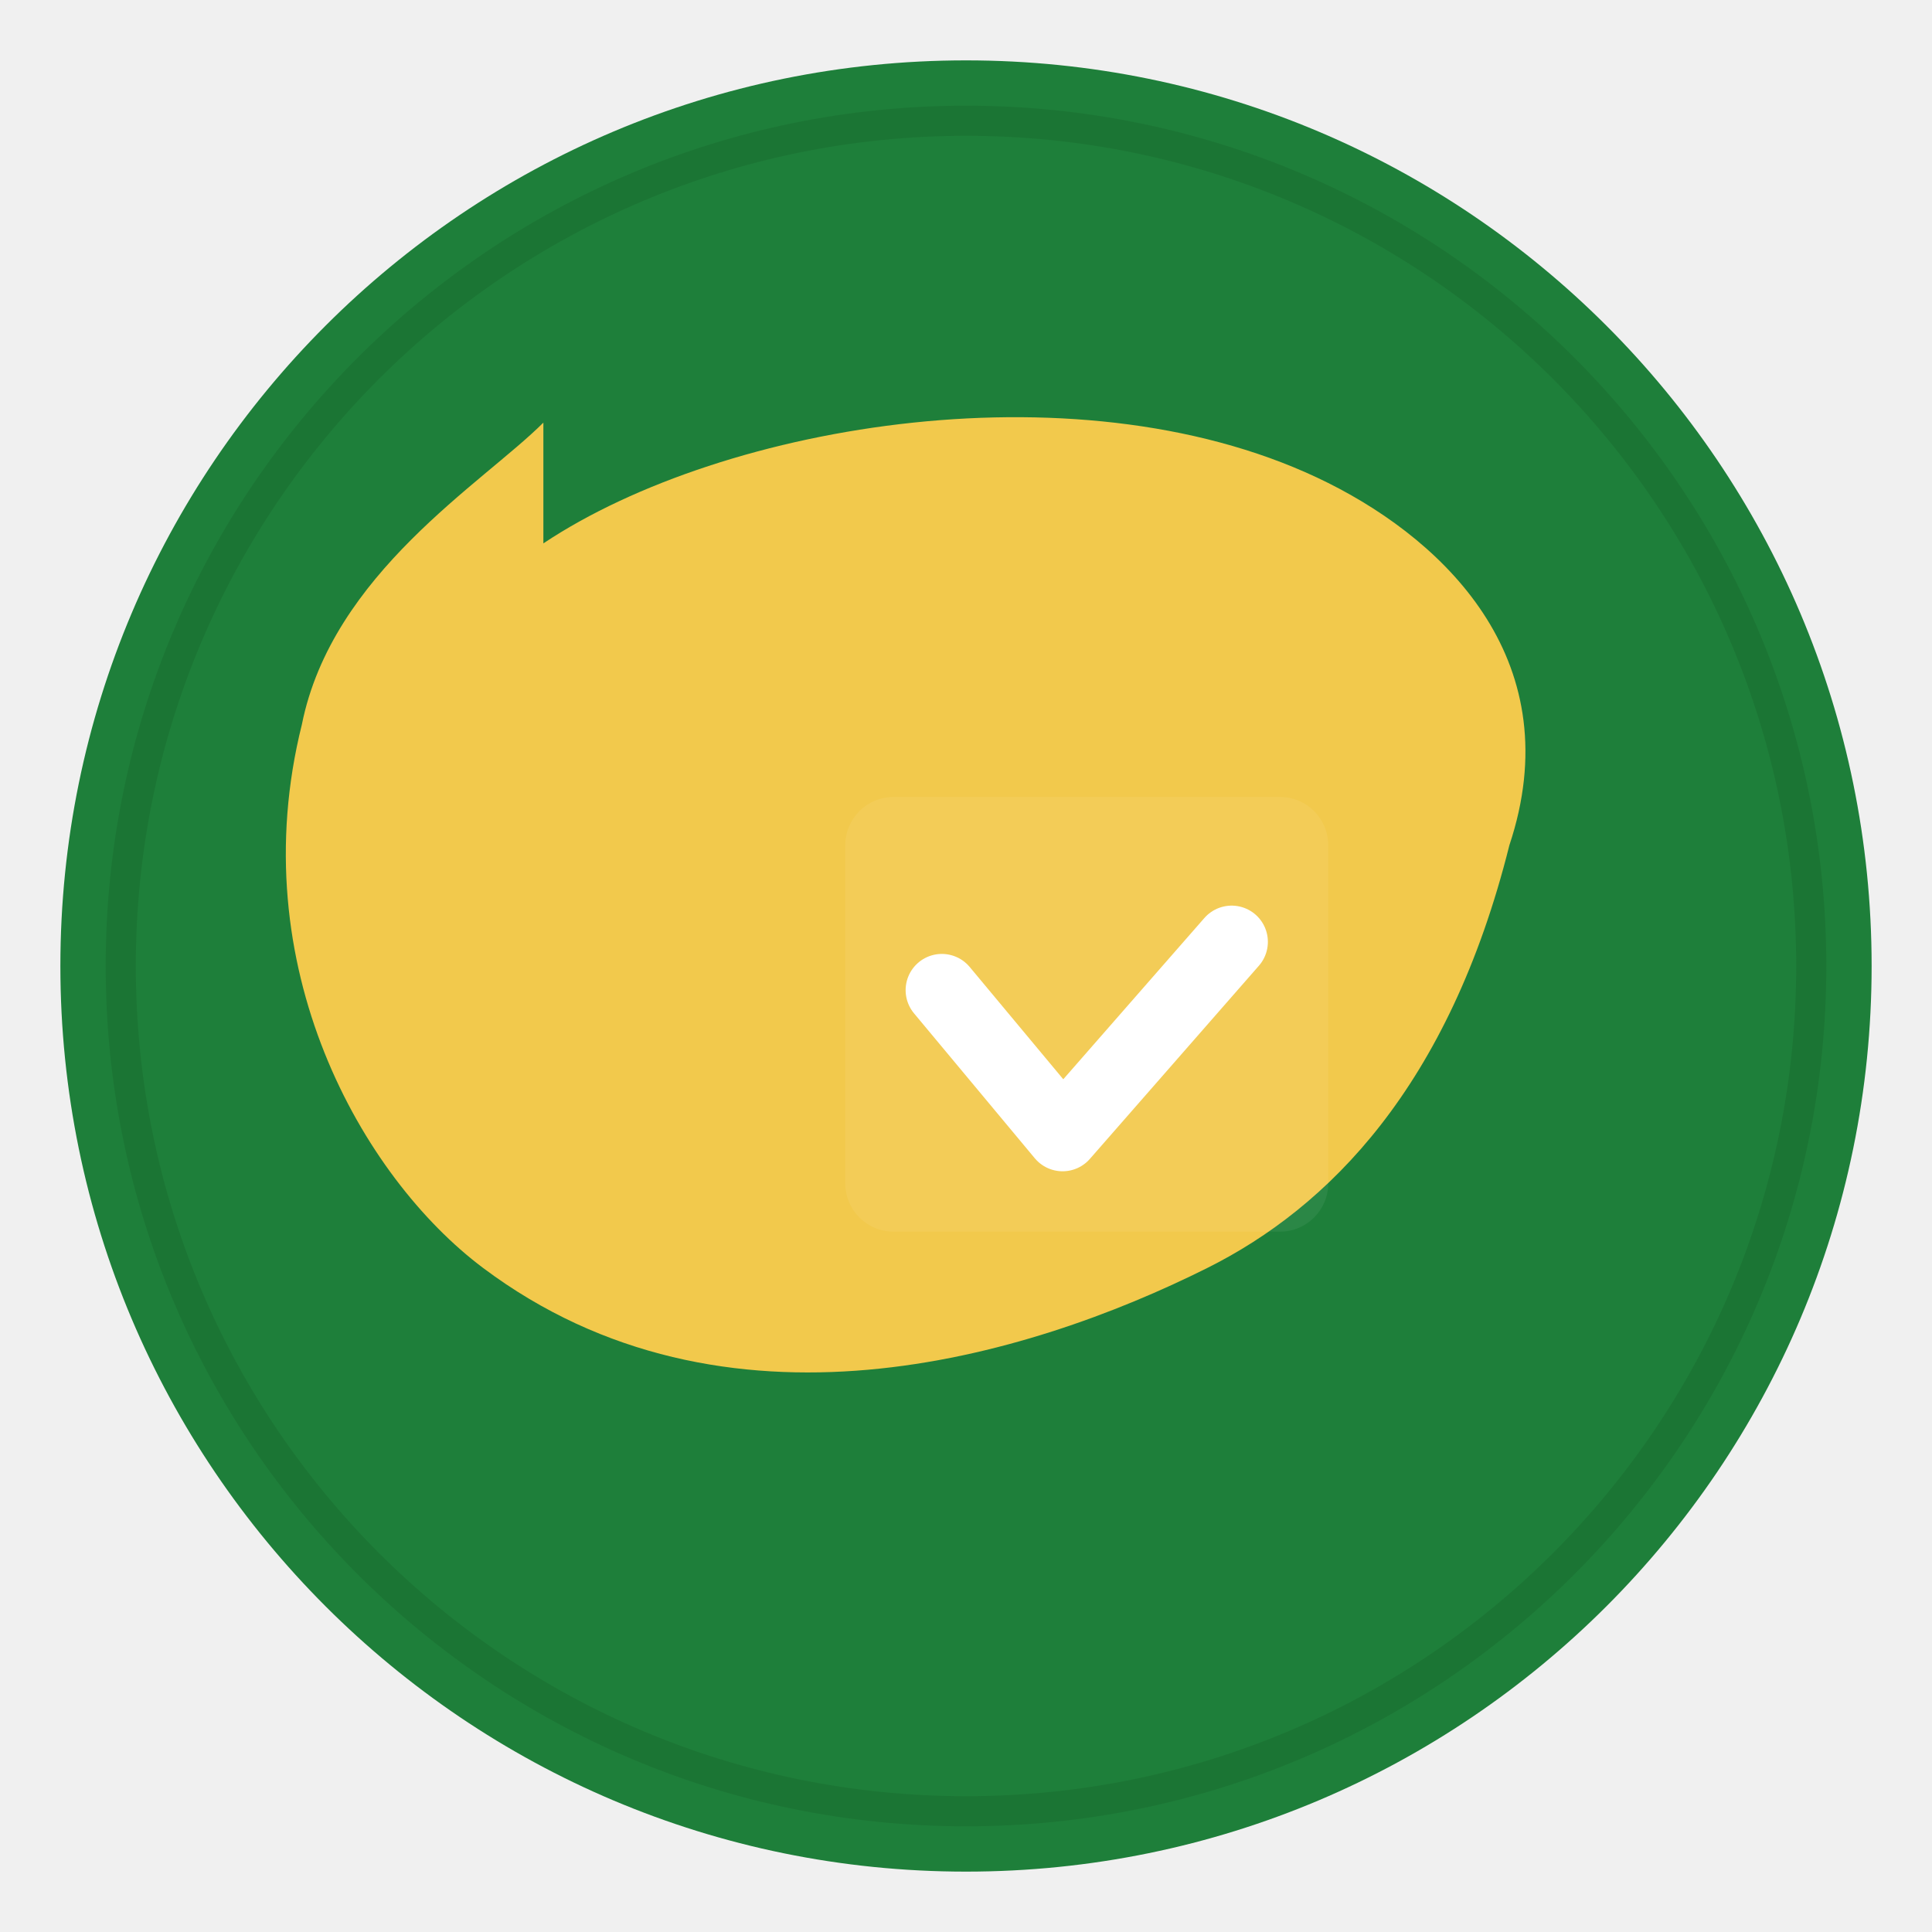
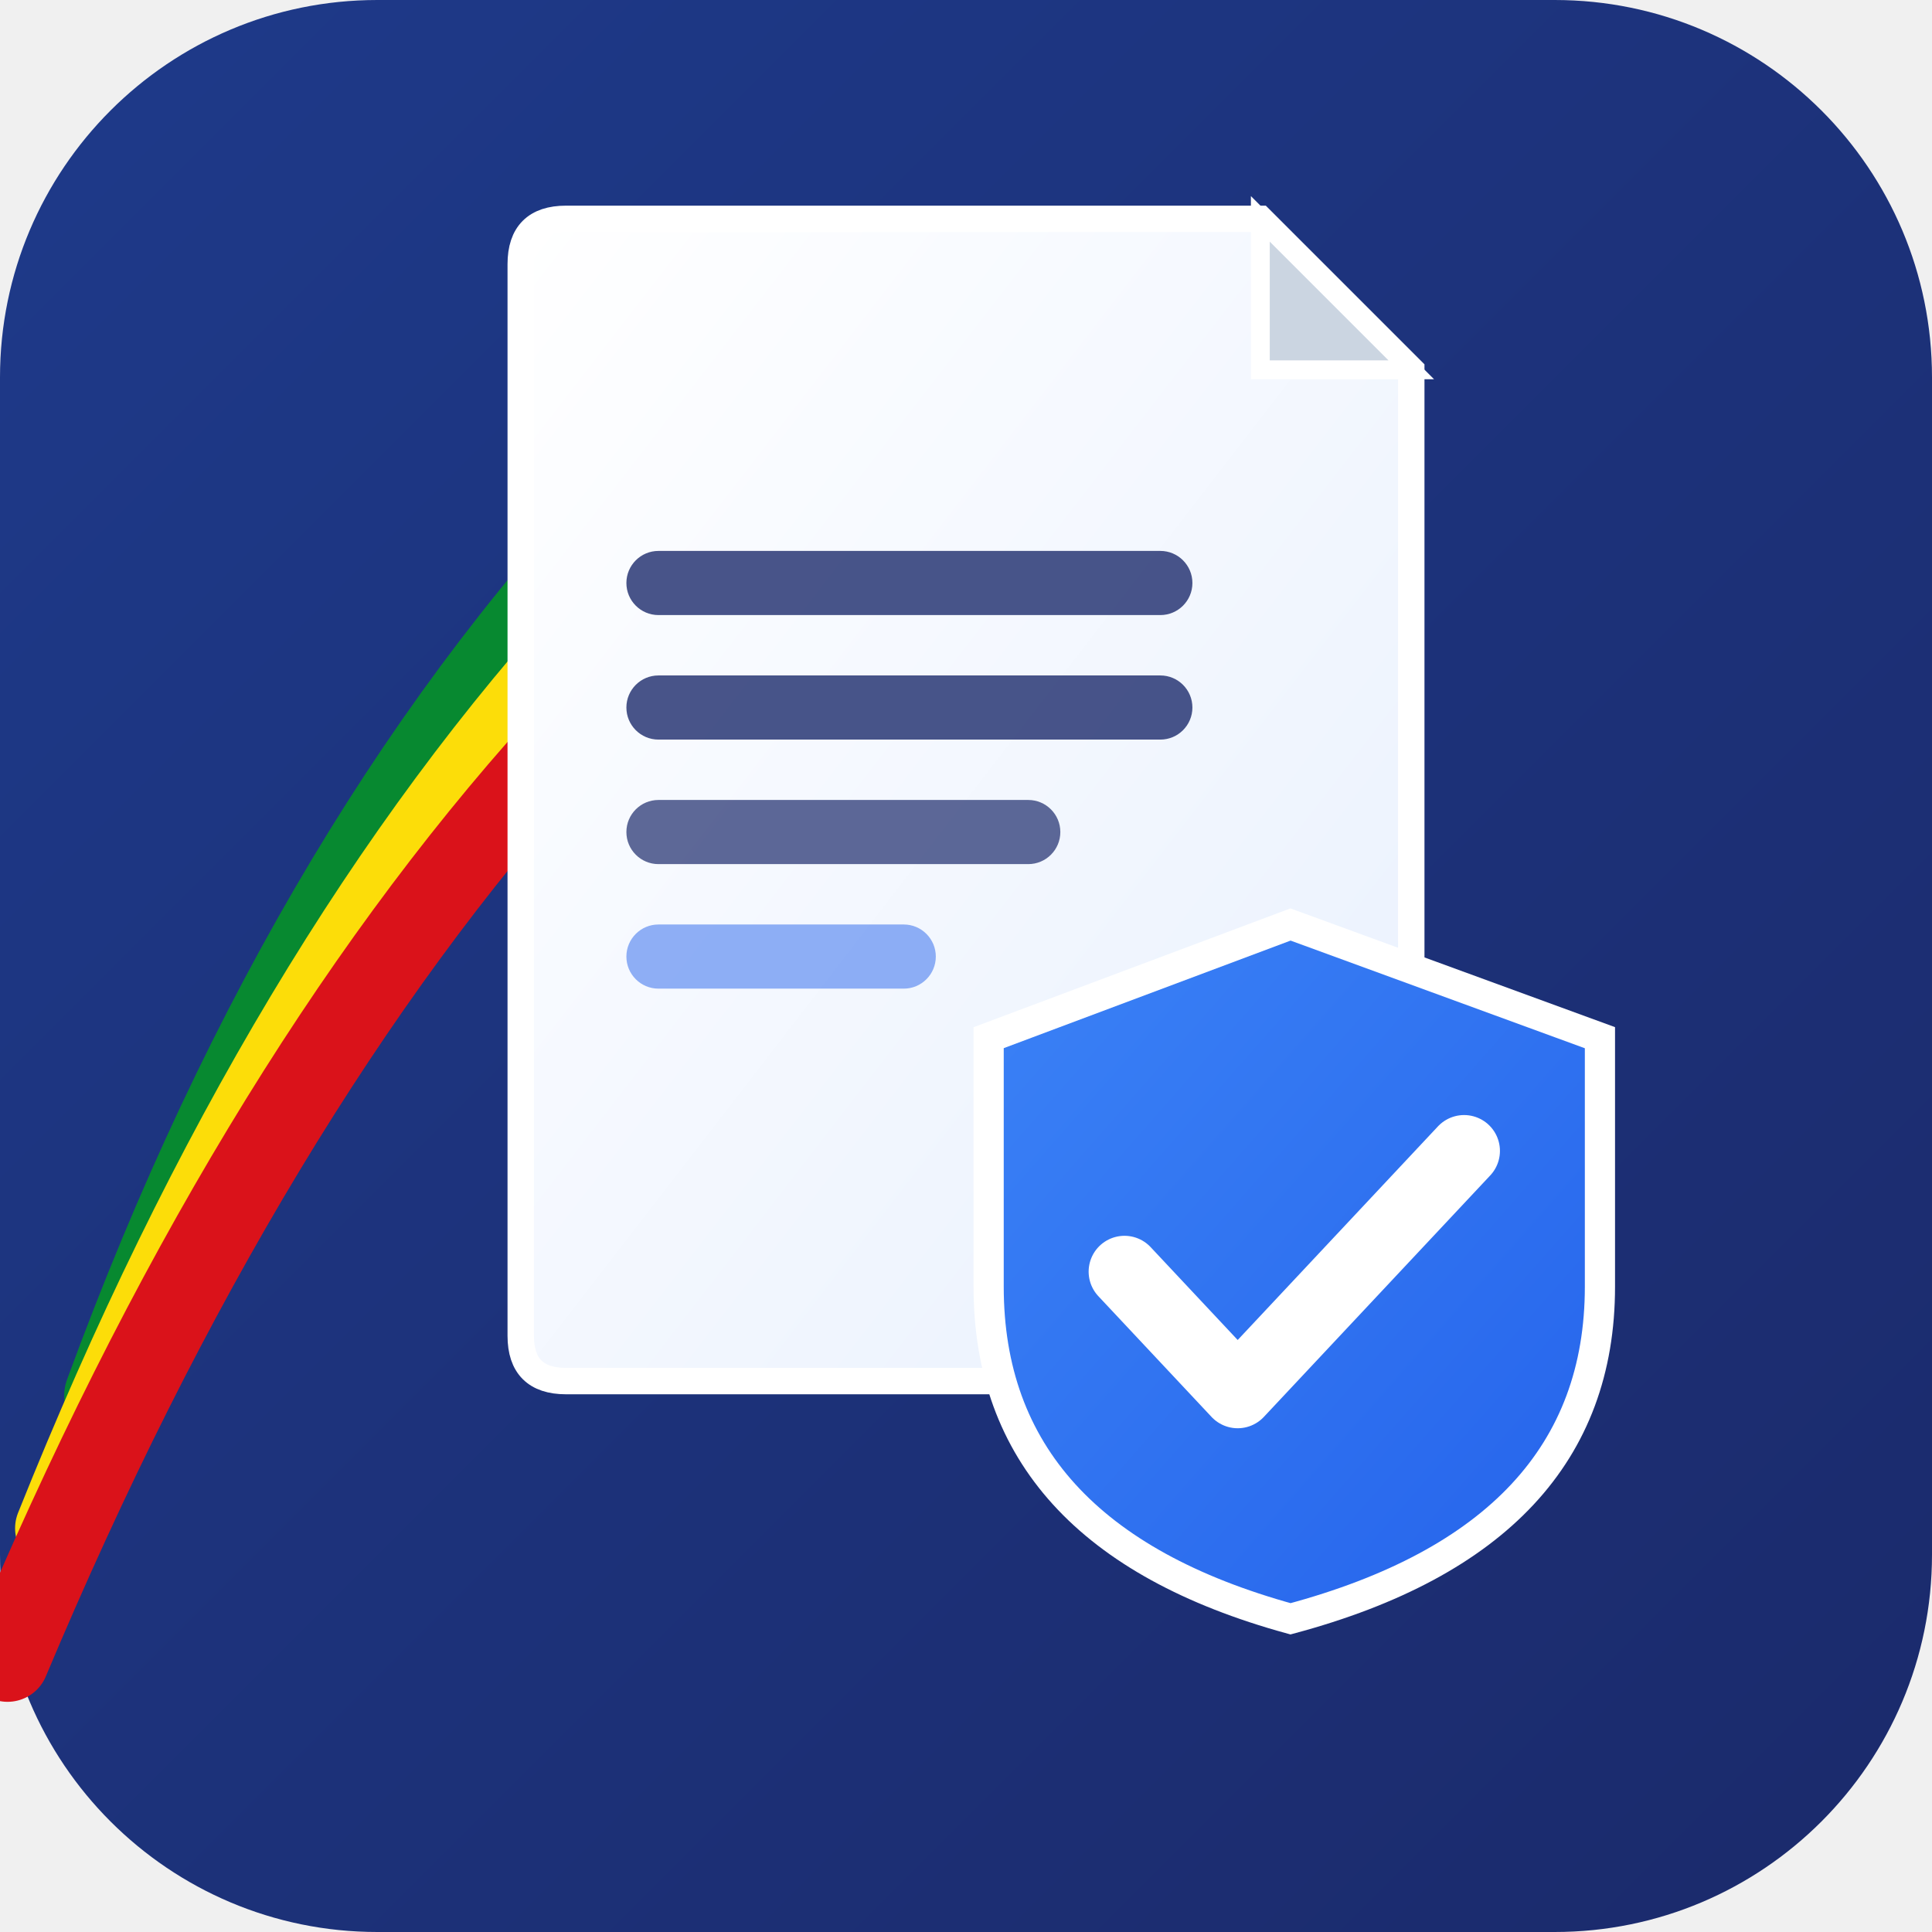
- <svg xmlns="http://www.w3.org/2000/svg" viewBox="0 0 64 64" width="64" height="64" role="img" aria-label="EthioClear favicon">
-   <circle cx="32" cy="32" r="30" fill="#1E7F3A" />
-   <path d="M18 18c6-4 18-6 26-2 4 2 8 6 6 12-2 8-6 12-10 14-6 3-16 6-24 0-4-3-8-10-6-18 1-5 6-8 8-10z" fill="#F2C94C" />
-   <g transform="translate(36,36) scale(0.8)" fill="none" stroke="#ffffff" stroke-width="3" stroke-linecap="round" stroke-linejoin="round">
-     <rect x="-10" y="-12" width="20" height="18" rx="2" fill="#ffffff" fill-opacity="0.06" stroke="none" />
-     <polyline points="-6 -4 -1 2 6 -6" stroke="#ffffff" stroke-width="3" fill="none" />
+ <svg xmlns="http://www.w3.org/2000/svg" viewBox="0 0 512 512" width="512" height="512" role="img" aria-label="EthioClear favicon">
+   <defs>
+     <linearGradient id="bg" x1="0%" y1="0%" x2="100%" y2="100%">
+       <stop offset="0%" style="stop-color:#1E3A8A" />
+       <stop offset="100%" style="stop-color:#1B2A6B" />
+     </linearGradient>
+     <linearGradient id="sh" x1="0%" y1="0%" x2="100%" y2="100%">
+       <stop offset="0%" style="stop-color:#3B82F6" />
+       <stop offset="100%" style="stop-color:#2563EB" />
+     </linearGradient>
+     <linearGradient id="dc" x1="0%" y1="0%" x2="100%" y2="100%">
+       <stop offset="0%" style="stop-color:#FFFFFF" />
+       <stop offset="100%" style="stop-color:#E8F0FE" />
+     </linearGradient>
+   </defs>
+   <rect x="0" y="0" width="512" height="512" rx="100" ry="100" fill="url(#bg)" />
+   <path d="M 30,370 Q 85,220 175,128" stroke="#078930" stroke-width="26" fill="none" stroke-linecap="round" />
+   <path d="M 15,405 Q 75,255 160,163" stroke="#FCDD09" stroke-width="22" fill="none" stroke-linecap="round" />
+   <path d="M 2,440 Q 65,290 148,198" stroke="#DA121A" stroke-width="22" fill="none" stroke-linecap="round" />
+   <g transform="translate(138, 58)">
+     <path d="M 12,0 L 196,0 L 236,40 L 236,296 Q 236,308 224,308 L 12,308 Q 0,308 0,296 L 0,12 Q 0,0 12,0 Z" fill="url(#dc)" stroke="white" stroke-width="7" />
+     <path d="M 196,0 L 236,40 L 196,40 Z" fill="#CBD5E1" stroke="white" stroke-width="5" />
+     <rect x="28" y="88" width="150" height="17" rx="8.5" fill="#1B2A6B" opacity="0.8" />
+     <rect x="28" y="121" width="150" height="17" rx="8.5" fill="#1B2A6B" opacity="0.8" />
+     <rect x="28" y="154" width="115" height="17" rx="8.5" fill="#1B2A6B" opacity="0.7" />
+     <rect x="28" y="187" width="82" height="17" rx="8.5" fill="#2563EB" opacity="0.5" />
  </g>
-   <circle cx="32" cy="32" r="28" fill="none" stroke="#155724" stroke-width="1" opacity="0.25" />
+   <g transform="translate(262, 245)">
+     <path d="M 80,0 L 162,30 L 162,96 Q 162,162 80,184 Q 0,162 0,96 L 0,30 Z" fill="url(#sh)" stroke="white" stroke-width="8" />
+     <polyline points="36,92 66,124 126,60" fill="none" stroke="white" stroke-width="19" stroke-linecap="round" stroke-linejoin="round" />
+   </g>
</svg>
